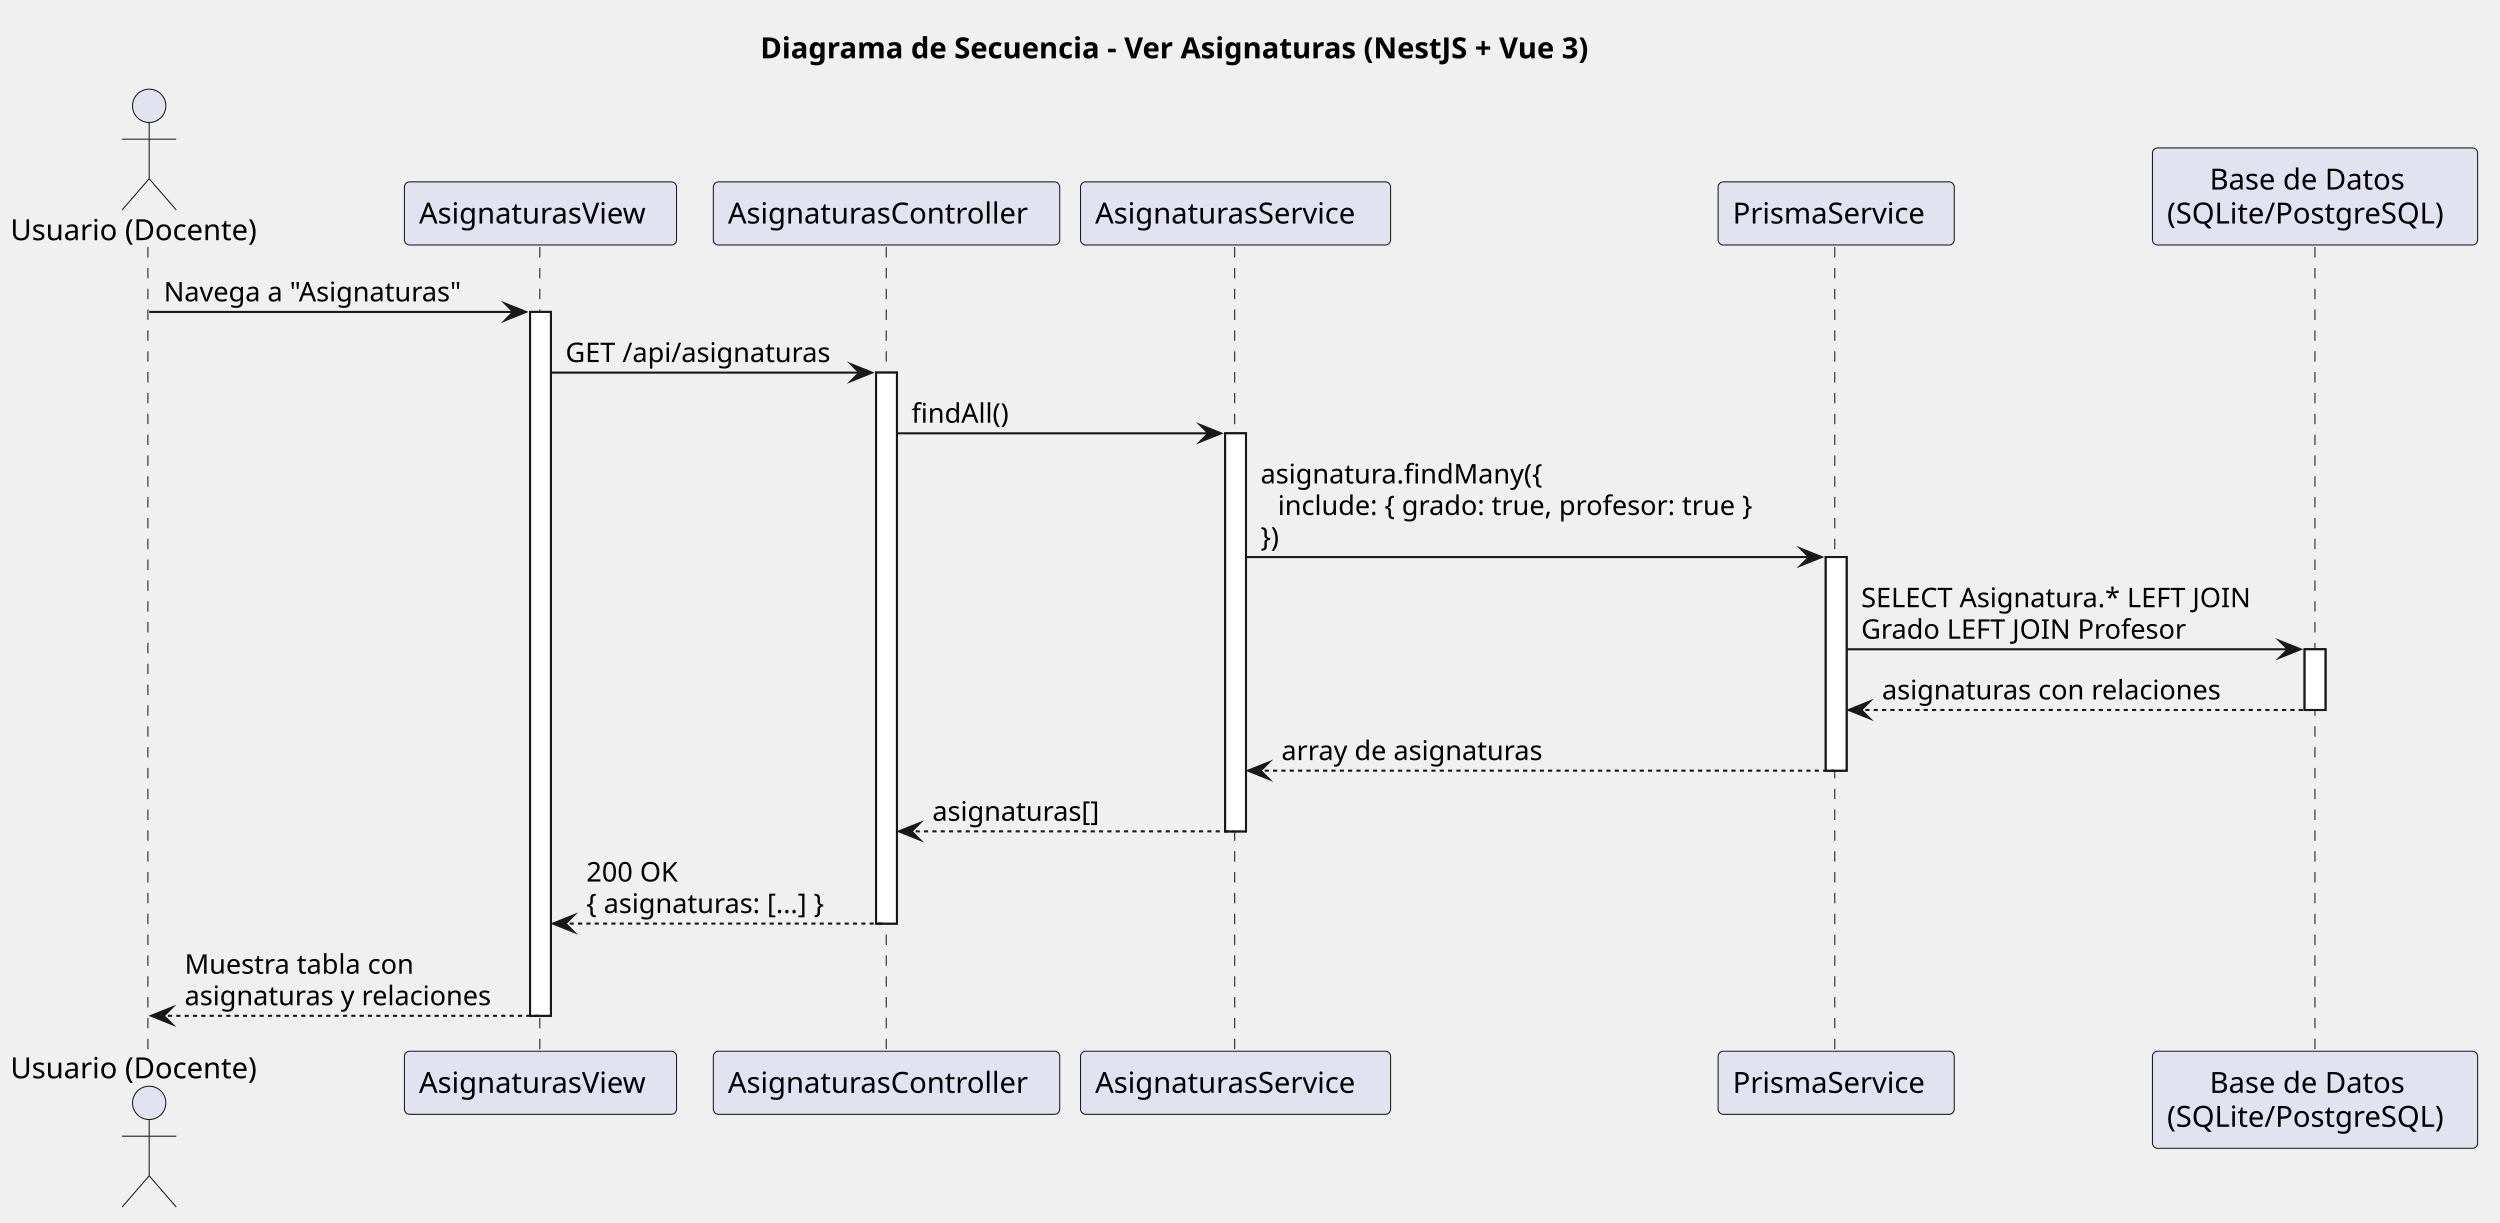
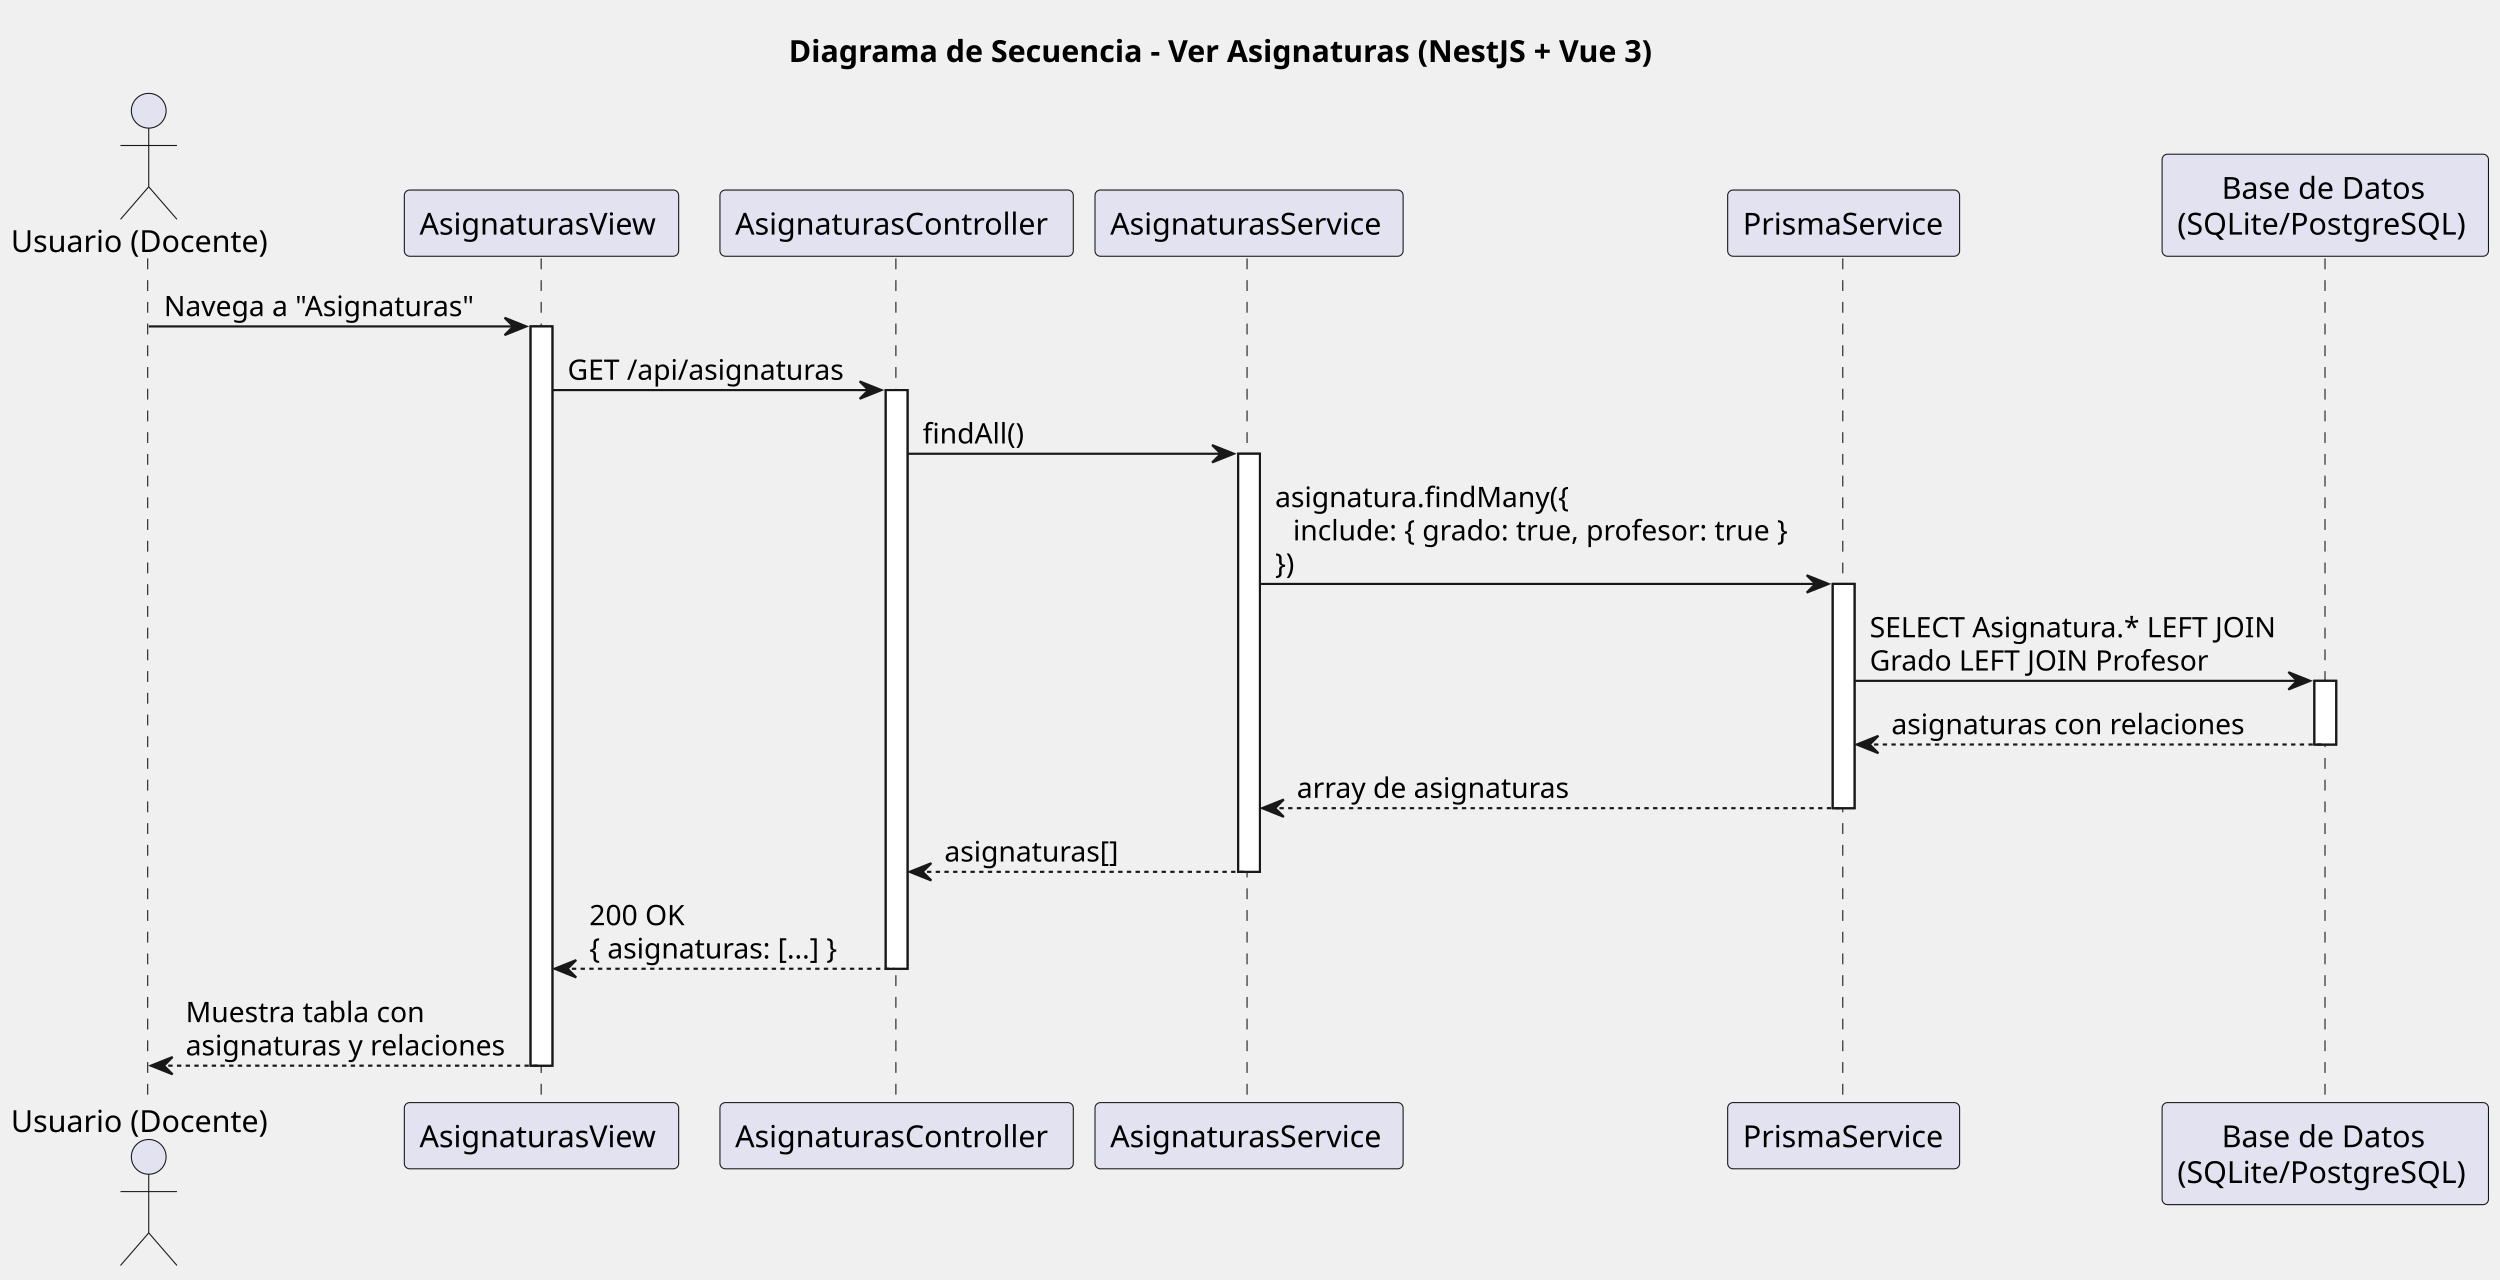
- <svg xmlns="http://www.w3.org/2000/svg" contentStyleType="text/css" data-diagram-type="SEQUENCE" height="587px" preserveAspectRatio="none" style="width:1200px;height:587px;background:#FFFFFF;" version="1.1" viewBox="0 0 1200 587" width="1200px" zoomAndPan="magnify">
+ <svg xmlns="http://www.w3.org/2000/svg" contentStyleType="text/css" height="589px" preserveAspectRatio="none" style="width:1151px;height:589px;background:#FFFFFF;" version="1.1" viewBox="0 0 1151 589" width="1151px" zoomAndPan="magnify">
  <defs />
  <g>
-     <g class="title" data-source-line="1">
-       <text fill="#000000" font-family="sans-serif" font-size="14" font-weight="700" lengthAdjust="spacing" textLength="463.394" x="364.936" y="27.995">Diagrama de Secuencia - Ver Asignaturas (NestJS + Vue 3)</text>
-     </g>
-     <g>
-       <rect fill="#FFFFFF" height="337.859" style="stroke:#181818;stroke-width:1;" width="10" x="254.436" y="149.727" />
-     </g>
-     <g>
-       <rect fill="#FFFFFF" height="264.461" style="stroke:#181818;stroke-width:1;" width="10" x="420.524" y="178.859" />
-     </g>
-     <g>
-       <rect fill="#FFFFFF" height="191.062" style="stroke:#181818;stroke-width:1;" width="10" x="588.072" y="207.992" />
-     </g>
-     <g>
-       <rect fill="#FFFFFF" height="102.531" style="stroke:#181818;stroke-width:1;" width="10" x="876.368" y="267.391" />
-     </g>
-     <g>
-       <rect fill="#FFFFFF" height="29.133" style="stroke:#181818;stroke-width:1;" width="10" x="1106.22" y="311.656" />
-     </g>
-     <g class="participant-lifeline" data-entity-uid="part1" data-qualified-name="User" data-source-line="3" id="part1-lifeline">
-       <g>
-         <rect fill="#000000" fill-opacity="0" height="386.992" width="8" x="67.605" y="118.594" />
-         <line style="stroke:#181818;stroke-width:0.5;stroke-dasharray:5,5;" x1="71" x2="71" y1="118.594" y2="505.586" />
-       </g>
-     </g>
-     <g class="participant-lifeline" data-entity-uid="part2" data-qualified-name="FE" data-source-line="4" id="part2-lifeline">
-       <g>
-         <rect fill="#000000" fill-opacity="0" height="386.992" width="8" x="255.436" y="118.594" />
-         <line style="stroke:#181818;stroke-width:0.5;stroke-dasharray:5,5;" x1="259.125" x2="259.125" y1="118.594" y2="505.586" />
-       </g>
-     </g>
-     <g class="participant-lifeline" data-entity-uid="part3" data-qualified-name="Controller" data-source-line="5" id="part3-lifeline">
-       <g>
-         <rect fill="#000000" fill-opacity="0" height="386.992" width="8" x="421.524" y="118.594" />
-         <line style="stroke:#181818;stroke-width:0.5;stroke-dasharray:5,5;" x1="425.393" x2="425.393" y1="118.594" y2="505.586" />
-       </g>
-     </g>
-     <g class="participant-lifeline" data-entity-uid="part4" data-qualified-name="Service" data-source-line="6" id="part4-lifeline">
-       <g>
-         <rect fill="#000000" fill-opacity="0" height="386.992" width="8" x="589.072" y="118.594" />
-         <line style="stroke:#181818;stroke-width:0.5;stroke-dasharray:5,5;" x1="592.656" x2="592.656" y1="118.594" y2="505.586" />
-       </g>
-     </g>
-     <g class="participant-lifeline" data-entity-uid="part5" data-qualified-name="Prisma" data-source-line="7" id="part5-lifeline">
-       <g>
-         <rect fill="#000000" fill-opacity="0" height="386.992" width="8" x="877.368" y="118.594" />
-         <line style="stroke:#181818;stroke-width:0.5;stroke-dasharray:5,5;" x1="880.698" x2="880.698" y1="118.594" y2="505.586" />
-       </g>
-     </g>
-     <g class="participant-lifeline" data-entity-uid="part6" data-qualified-name="DB" data-source-line="8" id="part6-lifeline">
-       <g>
-         <rect fill="#000000" fill-opacity="0" height="386.992" width="8" x="1107.22" y="118.594" />
-         <line style="stroke:#181818;stroke-width:0.5;stroke-dasharray:5,5;" x1="1111.174" x2="1111.174" y1="118.594" y2="505.586" />
-       </g>
-     </g>
-     <g class="participant participant-head" data-entity-uid="part1" data-qualified-name="User" data-source-line="3" id="part1-head">
-       <text fill="#000000" font-family="sans-serif" font-size="14" lengthAdjust="spacing" textLength="127.21" x="5" y="115.292">Usuario (Docente)</text>
-       <ellipse cx="71.605" cy="50.797" fill="#E2E2F0" rx="8" ry="8" style="stroke:#181818;stroke-width:0.5;" />
-       <path d="M71.605,58.797 L71.605,85.797 M58.605,66.797 L84.605,66.797 M71.605,85.797 L58.605,100.797 M71.605,85.797 L84.605,100.797" fill="none" style="stroke:#181818;stroke-width:0.5;" />
-     </g>
-     <g class="participant participant-tail" data-entity-uid="part1" data-qualified-name="User" data-source-line="3" id="part1-tail">
-       <text fill="#000000" font-family="sans-serif" font-size="14" lengthAdjust="spacing" textLength="127.21" x="5" y="517.581">Usuario (Docente)</text>
-       <ellipse cx="71.605" cy="529.383" fill="#E2E2F0" rx="8" ry="8" style="stroke:#181818;stroke-width:0.5;" />
-       <path d="M71.605,537.383 L71.605,564.383 M58.605,545.383 L84.605,545.383 M71.605,564.383 L58.605,579.383 M71.605,564.383 L84.605,579.383" fill="none" style="stroke:#181818;stroke-width:0.5;" />
-     </g>
-     <g class="participant participant-head" data-entity-uid="part2" data-qualified-name="FE" data-source-line="4" id="part2-head">
-       <rect fill="#E2E2F0" height="30.297" rx="2.5" ry="2.5" style="stroke:#181818;stroke-width:0.5;" width="130.621" x="194.125" y="87.297" />
-       <text fill="#000000" font-family="sans-serif" font-size="14" lengthAdjust="spacing" textLength="116.621" x="201.125" y="107.292">AsignaturasView</text>
-     </g>
-     <g class="participant participant-tail" data-entity-uid="part2" data-qualified-name="FE" data-source-line="4" id="part2-tail">
-       <rect fill="#E2E2F0" height="30.297" rx="2.5" ry="2.5" style="stroke:#181818;stroke-width:0.5;" width="130.621" x="194.125" y="504.586" />
-       <text fill="#000000" font-family="sans-serif" font-size="14" lengthAdjust="spacing" textLength="116.621" x="201.125" y="524.581">AsignaturasView</text>
-     </g>
-     <g class="participant participant-head" data-entity-uid="part3" data-qualified-name="Controller" data-source-line="5" id="part3-head">
-       <rect fill="#E2E2F0" height="30.297" rx="2.5" ry="2.5" style="stroke:#181818;stroke-width:0.5;" width="166.264" x="342.393" y="87.297" />
-       <text fill="#000000" font-family="sans-serif" font-size="14" lengthAdjust="spacing" textLength="152.264" x="349.393" y="107.292">AsignaturasController</text>
-     </g>
-     <g class="participant participant-tail" data-entity-uid="part3" data-qualified-name="Controller" data-source-line="5" id="part3-tail">
-       <rect fill="#E2E2F0" height="30.297" rx="2.5" ry="2.5" style="stroke:#181818;stroke-width:0.5;" width="166.264" x="342.393" y="504.586" />
-       <text fill="#000000" font-family="sans-serif" font-size="14" lengthAdjust="spacing" textLength="152.264" x="349.393" y="524.581">AsignaturasController</text>
-     </g>
-     <g class="participant participant-head" data-entity-uid="part4" data-qualified-name="Service" data-source-line="6" id="part4-head">
-       <rect fill="#E2E2F0" height="30.297" rx="2.5" ry="2.5" style="stroke:#181818;stroke-width:0.5;" width="148.832" x="518.656" y="87.297" />
-       <text fill="#000000" font-family="sans-serif" font-size="14" lengthAdjust="spacing" textLength="134.832" x="525.656" y="107.292">AsignaturasService</text>
-     </g>
-     <g class="participant participant-tail" data-entity-uid="part4" data-qualified-name="Service" data-source-line="6" id="part4-tail">
-       <rect fill="#E2E2F0" height="30.297" rx="2.5" ry="2.5" style="stroke:#181818;stroke-width:0.5;" width="148.832" x="518.656" y="504.586" />
-       <text fill="#000000" font-family="sans-serif" font-size="14" lengthAdjust="spacing" textLength="134.832" x="525.656" y="524.581">AsignaturasService</text>
-     </g>
-     <g class="participant participant-head" data-entity-uid="part5" data-qualified-name="Prisma" data-source-line="7" id="part5-head">
-       <rect fill="#E2E2F0" height="30.297" rx="2.5" ry="2.5" style="stroke:#181818;stroke-width:0.5;" width="113.34" x="824.698" y="87.297" />
-       <text fill="#000000" font-family="sans-serif" font-size="14" lengthAdjust="spacing" textLength="99.34" x="831.698" y="107.292">PrismaService</text>
-     </g>
-     <g class="participant participant-tail" data-entity-uid="part5" data-qualified-name="Prisma" data-source-line="7" id="part5-tail">
-       <rect fill="#E2E2F0" height="30.297" rx="2.5" ry="2.5" style="stroke:#181818;stroke-width:0.5;" width="113.34" x="824.698" y="504.586" />
-       <text fill="#000000" font-family="sans-serif" font-size="14" lengthAdjust="spacing" textLength="99.34" x="831.698" y="524.581">PrismaService</text>
-     </g>
-     <g class="participant participant-head" data-entity-uid="part6" data-qualified-name="DB" data-source-line="8" id="part6-head">
-       <rect fill="#E2E2F0" height="46.594" rx="2.5" ry="2.5" style="stroke:#181818;stroke-width:0.5;" width="156.092" x="1033.174" y="71" />
-       <text fill="#000000" font-family="sans-serif" font-size="14" lengthAdjust="spacing" textLength="101.199" x="1060.621" y="90.995">Base de Datos</text>
-       <text fill="#000000" font-family="sans-serif" font-size="14" lengthAdjust="spacing" textLength="142.092" x="1040.174" y="107.292">(SQLite/PostgreSQL)</text>
-     </g>
-     <g class="participant participant-tail" data-entity-uid="part6" data-qualified-name="DB" data-source-line="8" id="part6-tail">
-       <rect fill="#E2E2F0" height="46.594" rx="2.5" ry="2.5" style="stroke:#181818;stroke-width:0.5;" width="156.092" x="1033.174" y="504.586" />
-       <text fill="#000000" font-family="sans-serif" font-size="14" lengthAdjust="spacing" textLength="101.199" x="1060.621" y="524.581">Base de Datos</text>
-       <text fill="#000000" font-family="sans-serif" font-size="14" lengthAdjust="spacing" textLength="142.092" x="1040.174" y="540.878">(SQLite/PostgreSQL)</text>
-     </g>
-     <g>
-       <rect fill="#FFFFFF" height="337.859" style="stroke:#181818;stroke-width:1;" width="10" x="254.436" y="149.727" />
-     </g>
-     <g>
-       <rect fill="#FFFFFF" height="264.461" style="stroke:#181818;stroke-width:1;" width="10" x="420.524" y="178.859" />
-     </g>
-     <g>
-       <rect fill="#FFFFFF" height="191.062" style="stroke:#181818;stroke-width:1;" width="10" x="588.072" y="207.992" />
-     </g>
-     <g>
-       <rect fill="#FFFFFF" height="102.531" style="stroke:#181818;stroke-width:1;" width="10" x="876.368" y="267.391" />
-     </g>
-     <g>
-       <rect fill="#FFFFFF" height="29.133" style="stroke:#181818;stroke-width:1;" width="10" x="1106.22" y="311.656" />
-     </g>
-     <g class="message" data-entity-1="part1" data-entity-2="part2" data-source-line="10" id="msg1">
-       <polygon fill="#181818" points="242.436,145.727,252.436,149.727,242.436,153.727,246.436,149.727" style="stroke:#181818;stroke-width:1;stroke-linejoin:miter;stroke-miterlimit:10;" />
-       <line style="stroke:#181818;stroke-width:1;" x1="71.605" x2="248.436" y1="149.727" y2="149.727" />
-       <text fill="#000000" font-family="sans-serif" font-size="13" lengthAdjust="spacing" textLength="154.946" x="78.605" y="144.661">Navega a "Asignaturas"</text>
-     </g>
-     <g class="message" data-entity-1="part2" data-entity-2="part3" data-source-line="13" id="msg2">
-       <polygon fill="#181818" points="408.524,174.859,418.524,178.859,408.524,182.859,412.524,178.859" style="stroke:#181818;stroke-width:1;stroke-linejoin:miter;stroke-miterlimit:10;" />
-       <line style="stroke:#181818;stroke-width:1;" x1="264.436" x2="414.524" y1="178.859" y2="178.859" />
-       <text fill="#000000" font-family="sans-serif" font-size="13" lengthAdjust="spacing" textLength="135.18" x="271.436" y="173.793">GET /api/asignaturas</text>
-     </g>
-     <g class="message" data-entity-1="part3" data-entity-2="part4" data-source-line="16" id="msg3">
-       <polygon fill="#181818" points="576.072,203.992,586.072,207.992,576.072,211.992,580.072,207.992" style="stroke:#181818;stroke-width:1;stroke-linejoin:miter;stroke-miterlimit:10;" />
-       <line style="stroke:#181818;stroke-width:1;" x1="430.524" x2="582.072" y1="207.992" y2="207.992" />
-       <text fill="#000000" font-family="sans-serif" font-size="13" lengthAdjust="spacing" textLength="50.94" x="437.524" y="202.926">findAll()</text>
-     </g>
-     <g class="message" data-entity-1="part4" data-entity-2="part5" data-source-line="19" id="msg4">
-       <polygon fill="#181818" points="864.368,263.391,874.368,267.391,864.368,271.391,868.368,267.391" style="stroke:#181818;stroke-width:1;stroke-linejoin:miter;stroke-miterlimit:10;" />
-       <line style="stroke:#181818;stroke-width:1;" x1="598.072" x2="870.368" y1="267.391" y2="267.391" />
-       <text fill="#000000" font-family="sans-serif" font-size="13" lengthAdjust="spacing" textLength="146.726" x="605.072" y="232.059">asignatura.findMany({</text>
-       <text fill="#000000" font-family="sans-serif" font-size="13" lengthAdjust="spacing" textLength="251.031" x="613.337" y="247.192">include: { grado: true, profesor: true }</text>
-       <text fill="#000000" font-family="sans-serif" font-size="13" lengthAdjust="spacing" textLength="13.343" x="605.072" y="262.325">})</text>
-     </g>
-     <g class="message" data-entity-1="part5" data-entity-2="part6" data-source-line="21" id="msg5">
-       <polygon fill="#181818" points="1094.22,307.656,1104.22,311.656,1094.22,315.656,1098.22,311.656" style="stroke:#181818;stroke-width:1;stroke-linejoin:miter;stroke-miterlimit:10;" />
-       <line style="stroke:#181818;stroke-width:1;" x1="886.368" x2="1100.22" y1="311.656" y2="311.656" />
-       <text fill="#000000" font-family="sans-serif" font-size="13" lengthAdjust="spacing" textLength="200.852" x="893.368" y="291.457">SELECT Asignatura.* LEFT JOIN</text>
-       <text fill="#000000" font-family="sans-serif" font-size="13" lengthAdjust="spacing" textLength="164.271" x="893.368" y="306.59">Grado LEFT JOIN Profesor</text>
-     </g>
-     <g class="message" data-entity-1="part6" data-entity-2="part5" data-source-line="23" id="msg6">
-       <polygon fill="#181818" points="897.368,336.789,887.368,340.789,897.368,344.789,893.368,340.789" style="stroke:#181818;stroke-width:1;stroke-linejoin:miter;stroke-miterlimit:10;" />
-       <line style="stroke:#181818;stroke-width:1;stroke-dasharray:2,2;" x1="891.368" x2="1110.22" y1="340.789" y2="340.789" />
-       <text fill="#000000" font-family="sans-serif" font-size="13" lengthAdjust="spacing" textLength="174.478" x="903.368" y="335.723">asignaturas con relaciones</text>
-     </g>
-     <g class="message" data-entity-1="part5" data-entity-2="part4" data-source-line="25" id="msg7">
-       <polygon fill="#181818" points="609.072,365.922,599.072,369.922,609.072,373.922,605.072,369.922" style="stroke:#181818;stroke-width:1;stroke-linejoin:miter;stroke-miterlimit:10;" />
-       <line style="stroke:#181818;stroke-width:1;stroke-dasharray:2,2;" x1="603.072" x2="880.368" y1="369.922" y2="369.922" />
-       <text fill="#000000" font-family="sans-serif" font-size="13" lengthAdjust="spacing" textLength="135.059" x="615.072" y="364.856">array de asignaturas</text>
-     </g>
-     <g class="message" data-entity-1="part4" data-entity-2="part3" data-source-line="28" id="msg8">
-       <polygon fill="#181818" points="441.524,395.055,431.524,399.055,441.524,403.055,437.524,399.055" style="stroke:#181818;stroke-width:1;stroke-linejoin:miter;stroke-miterlimit:10;" />
-       <line style="stroke:#181818;stroke-width:1;stroke-dasharray:2,2;" x1="435.524" x2="592.072" y1="399.055" y2="399.055" />
-       <text fill="#000000" font-family="sans-serif" font-size="13" lengthAdjust="spacing" textLength="86.373" x="447.524" y="393.989">asignaturas[]</text>
-     </g>
-     <g class="message" data-entity-1="part3" data-entity-2="part2" data-source-line="30" id="msg9">
-       <polygon fill="#181818" points="275.436,439.32,265.436,443.32,275.436,447.32,271.436,443.32" style="stroke:#181818;stroke-width:1;stroke-linejoin:miter;stroke-miterlimit:10;" />
-       <line style="stroke:#181818;stroke-width:1;stroke-dasharray:2,2;" x1="269.436" x2="424.524" y1="443.32" y2="443.32" />
-       <text fill="#000000" font-family="sans-serif" font-size="13" lengthAdjust="spacing" textLength="47.703" x="281.436" y="423.122">200 OK</text>
-       <text fill="#000000" font-family="sans-serif" font-size="13" lengthAdjust="spacing" textLength="132.088" x="281.436" y="438.254">{ asignaturas: [...] }</text>
-     </g>
-     <g class="message" data-entity-1="part2" data-entity-2="part1" data-source-line="33" id="msg10">
-       <polygon fill="#181818" points="82.605,483.586,72.605,487.586,82.605,491.586,78.605,487.586" style="stroke:#181818;stroke-width:1;stroke-linejoin:miter;stroke-miterlimit:10;" />
-       <line style="stroke:#181818;stroke-width:1;stroke-dasharray:2,2;" x1="76.605" x2="258.436" y1="487.586" y2="487.586" />
-       <text fill="#000000" font-family="sans-serif" font-size="13" lengthAdjust="spacing" textLength="117.133" x="88.605" y="467.387">Muestra tabla con</text>
-       <text fill="#000000" font-family="sans-serif" font-size="13" lengthAdjust="spacing" textLength="158.831" x="88.605" y="482.52">asignaturas y relaciones</text>
-     </g>
+     <text fill="#000000" font-family="sans-serif" font-size="14" font-weight="bold" lengthAdjust="spacing" textLength="423.452" x="363.121" y="28.535">Diagrama de Secuencia - Ver Asignaturas (NestJS + Vue 3)</text>
+     <rect fill="#FFFFFF" height="340.348" style="stroke:#181818;stroke-width:1.0;" width="10" x="244.304" y="150.287" />
+     <rect fill="#FFFFFF" height="266.416" style="stroke:#181818;stroke-width:1.0;" width="10" x="407.804" y="179.598" />
+     <rect fill="#FFFFFF" height="192.484" style="stroke:#181818;stroke-width:1.0;" width="10" x="570.064" y="208.908" />
+     <rect fill="#FFFFFF" height="103.242" style="stroke:#181818;stroke-width:1.0;" width="10" x="843.811" y="268.84" />
+     <rect fill="#FFFFFF" height="29.311" style="stroke:#181818;stroke-width:1.0;" width="10" x="1065.564" y="313.461" />
+     <line style="stroke:#181818;stroke-width:0.5;stroke-dasharray:5.0,5.0;" x1="68" x2="68" y1="118.977" y2="508.635" />
+     <line style="stroke:#181818;stroke-width:0.5;stroke-dasharray:5.0,5.0;" x1="249.153" x2="249.153" y1="118.977" y2="508.635" />
+     <line style="stroke:#181818;stroke-width:0.5;stroke-dasharray:5.0,5.0;" x1="412.467" x2="412.467" y1="118.977" y2="508.635" />
+     <line style="stroke:#181818;stroke-width:0.5;stroke-dasharray:5.0,5.0;" x1="574.142" x2="574.142" y1="118.977" y2="508.635" />
+     <line style="stroke:#181818;stroke-width:0.5;stroke-dasharray:5.0,5.0;" x1="848.419" x2="848.419" y1="118.977" y2="508.635" />
+     <line style="stroke:#181818;stroke-width:0.5;stroke-dasharray:5.0,5.0;" x1="1070.434" x2="1070.434" y1="118.977" y2="508.635" />
+     <text fill="#000000" font-family="sans-serif" font-size="14" lengthAdjust="spacing" textLength="120.948" x="5" y="116.023">Usuario (Docente)</text>
+     <ellipse cx="68.474" cy="50.988" fill="#E2E2F0" rx="8" ry="8" style="stroke:#181818;stroke-width:0.5;" />
+     <path d="M68.474,58.988 L68.474,85.988 M55.474,66.988 L81.474,66.988 M68.474,85.988 L55.474,100.988 M68.474,85.988 L81.474,100.988 " fill="none" style="stroke:#181818;stroke-width:0.5;" />
+     <text fill="#000000" font-family="sans-serif" font-size="14" lengthAdjust="spacing" textLength="120.948" x="5" y="521.17">Usuario (Docente)</text>
+     <ellipse cx="68.474" cy="532.623" fill="#E2E2F0" rx="8" ry="8" style="stroke:#181818;stroke-width:0.5;" />
+     <path d="M68.474,540.623 L68.474,567.623 M55.474,548.623 L81.474,548.623 M68.474,567.623 L55.474,582.623 M68.474,567.623 L81.474,582.623 " fill="none" style="stroke:#181818;stroke-width:0.5;" />
+     <rect fill="#E2E2F0" height="30.488" rx="2.5" ry="2.5" style="stroke:#181818;stroke-width:0.5;" width="126.301" x="186.153" y="87.488" />
+     <text fill="#000000" font-family="sans-serif" font-size="14" lengthAdjust="spacing" textLength="112.301" x="193.153" y="108.023">AsignaturasView</text>
+     <rect fill="#E2E2F0" height="30.488" rx="2.5" ry="2.5" style="stroke:#181818;stroke-width:0.5;" width="126.301" x="186.153" y="507.635" />
+     <text fill="#000000" font-family="sans-serif" font-size="14" lengthAdjust="spacing" textLength="112.301" x="193.153" y="528.17">AsignaturasView</text>
+     <rect fill="#E2E2F0" height="30.488" rx="2.5" ry="2.5" style="stroke:#181818;stroke-width:0.5;" width="162.675" x="331.467" y="87.488" />
+     <text fill="#000000" font-family="sans-serif" font-size="14" lengthAdjust="spacing" textLength="148.675" x="338.467" y="108.023">AsignaturasController</text>
+     <rect fill="#E2E2F0" height="30.488" rx="2.5" ry="2.5" style="stroke:#181818;stroke-width:0.5;" width="162.675" x="331.467" y="507.635" />
+     <text fill="#000000" font-family="sans-serif" font-size="14" lengthAdjust="spacing" textLength="148.675" x="338.467" y="528.17">AsignaturasController</text>
+     <rect fill="#E2E2F0" height="30.488" rx="2.5" ry="2.5" style="stroke:#181818;stroke-width:0.5;" width="141.846" x="504.142" y="87.488" />
+     <text fill="#000000" font-family="sans-serif" font-size="14" lengthAdjust="spacing" textLength="127.846" x="511.142" y="108.023">AsignaturasService</text>
+     <rect fill="#E2E2F0" height="30.488" rx="2.5" ry="2.5" style="stroke:#181818;stroke-width:0.5;" width="141.846" x="504.142" y="507.635" />
+     <text fill="#000000" font-family="sans-serif" font-size="14" lengthAdjust="spacing" textLength="127.846" x="511.142" y="528.17">AsignaturasService</text>
+     <rect fill="#E2E2F0" height="30.488" rx="2.5" ry="2.5" style="stroke:#181818;stroke-width:0.5;" width="106.784" x="795.419" y="87.488" />
+     <text fill="#000000" font-family="sans-serif" font-size="14" lengthAdjust="spacing" textLength="92.784" x="802.419" y="108.023">PrismaService</text>
+     <rect fill="#E2E2F0" height="30.488" rx="2.5" ry="2.5" style="stroke:#181818;stroke-width:0.5;" width="106.784" x="795.419" y="507.635" />
+     <text fill="#000000" font-family="sans-serif" font-size="14" lengthAdjust="spacing" textLength="92.784" x="802.419" y="528.17">PrismaService</text>
+     <rect fill="#E2E2F0" height="46.977" rx="2.5" ry="2.5" style="stroke:#181818;stroke-width:0.5;" width="150.261" x="995.434" y="71" />
+     <text fill="#000000" font-family="sans-serif" font-size="14" lengthAdjust="spacing" textLength="95.382" x="1022.873" y="91.535">Base de Datos</text>
+     <text fill="#000000" font-family="sans-serif" font-size="14" lengthAdjust="spacing" textLength="136.261" x="1002.434" y="108.023">(SQLite/PostgreSQL)</text>
+     <rect fill="#E2E2F0" height="46.977" rx="2.5" ry="2.5" style="stroke:#181818;stroke-width:0.5;" width="150.261" x="995.434" y="507.635" />
+     <text fill="#000000" font-family="sans-serif" font-size="14" lengthAdjust="spacing" textLength="95.382" x="1022.873" y="528.17">Base de Datos</text>
+     <text fill="#000000" font-family="sans-serif" font-size="14" lengthAdjust="spacing" textLength="136.261" x="1002.434" y="544.658">(SQLite/PostgreSQL)</text>
+     <rect fill="#FFFFFF" height="340.348" style="stroke:#181818;stroke-width:1.0;" width="10" x="244.304" y="150.287" />
+     <rect fill="#FFFFFF" height="266.416" style="stroke:#181818;stroke-width:1.0;" width="10" x="407.804" y="179.598" />
+     <rect fill="#FFFFFF" height="192.484" style="stroke:#181818;stroke-width:1.0;" width="10" x="570.064" y="208.908" />
+     <rect fill="#FFFFFF" height="103.242" style="stroke:#181818;stroke-width:1.0;" width="10" x="843.811" y="268.84" />
+     <rect fill="#FFFFFF" height="29.311" style="stroke:#181818;stroke-width:1.0;" width="10" x="1065.564" y="313.461" />
+     <polygon fill="#181818" points="232.304,146.287,242.304,150.287,232.304,154.287,236.304,150.287" style="stroke:#181818;stroke-width:1.0;" />
+     <line style="stroke:#181818;stroke-width:1.0;" x1="68.474" x2="238.304" y1="150.287" y2="150.287" />
+     <text fill="#000000" font-family="sans-serif" font-size="13" lengthAdjust="spacing" textLength="145.92" x="75.474" y="145.545">Navega a "Asignaturas"</text>
+     <polygon fill="#181818" points="395.804,175.598,405.804,179.598,395.804,183.598,399.804,179.598" style="stroke:#181818;stroke-width:1.0;" />
+     <line style="stroke:#181818;stroke-width:1.0;" x1="254.304" x2="401.804" y1="179.598" y2="179.598" />
+     <text fill="#000000" font-family="sans-serif" font-size="13" lengthAdjust="spacing" textLength="134.5" x="261.304" y="174.856">GET /api/asignaturas</text>
+     <polygon fill="#181818" points="558.064,204.908,568.064,208.908,558.064,212.908,562.064,208.908" style="stroke:#181818;stroke-width:1.0;" />
+     <line style="stroke:#181818;stroke-width:1.0;" x1="417.804" x2="564.064" y1="208.908" y2="208.908" />
+     <text fill="#000000" font-family="sans-serif" font-size="13" lengthAdjust="spacing" textLength="49.727" x="424.804" y="204.166">findAll()</text>
+     <polygon fill="#181818" points="831.811,264.84,841.811,268.84,831.811,272.84,835.811,268.84" style="stroke:#181818;stroke-width:1.0;" />
+     <line style="stroke:#181818;stroke-width:1.0;" x1="580.064" x2="837.811" y1="268.84" y2="268.84" />
+     <text fill="#000000" font-family="sans-serif" font-size="13" lengthAdjust="spacing" textLength="136.938" x="587.064" y="233.477">asignatura.findMany({</text>
+     <text fill="#000000" font-family="sans-serif" font-size="13" lengthAdjust="spacing" textLength="236.52" x="595.291" y="248.787">include: { grado: true, profesor: true }</text>
+     <text fill="#000000" font-family="sans-serif" font-size="13" lengthAdjust="spacing" textLength="8.455" x="587.064" y="264.098">})</text>
+     <polygon fill="#181818" points="1053.564,309.461,1063.564,313.461,1053.564,317.461,1057.564,313.461" style="stroke:#181818;stroke-width:1.0;" />
+     <line style="stroke:#181818;stroke-width:1.0;" x1="853.811" x2="1059.564" y1="313.461" y2="313.461" />
+     <text fill="#000000" font-family="sans-serif" font-size="13" lengthAdjust="spacing" textLength="192.753" x="860.811" y="293.408">SELECT Asignatura.* LEFT JOIN</text>
+     <text fill="#000000" font-family="sans-serif" font-size="13" lengthAdjust="spacing" textLength="159.504" x="860.811" y="308.719">Grado LEFT JOIN Profesor</text>
+     <polygon fill="#181818" points="864.811,338.772,854.811,342.772,864.811,346.772,860.811,342.772" style="stroke:#181818;stroke-width:1.0;" />
+     <line style="stroke:#181818;stroke-width:1.0;stroke-dasharray:2.0,2.0;" x1="858.811" x2="1069.564" y1="342.772" y2="342.772" />
+     <text fill="#000000" font-family="sans-serif" font-size="13" lengthAdjust="spacing" textLength="167.75" x="870.811" y="338.029">asignaturas con relaciones</text>
+     <polygon fill="#181818" points="591.064,368.082,581.064,372.082,591.064,376.082,587.064,372.082" style="stroke:#181818;stroke-width:1.0;" />
+     <line style="stroke:#181818;stroke-width:1.0;stroke-dasharray:2.0,2.0;" x1="585.064" x2="847.811" y1="372.082" y2="372.082" />
+     <text fill="#000000" font-family="sans-serif" font-size="13" lengthAdjust="spacing" textLength="128.413" x="597.064" y="367.34">array de asignaturas</text>
+     <polygon fill="#181818" points="428.804,397.393,418.804,401.393,428.804,405.393,424.804,401.393" style="stroke:#181818;stroke-width:1.0;" />
+     <line style="stroke:#181818;stroke-width:1.0;stroke-dasharray:2.0,2.0;" x1="422.804" x2="574.064" y1="401.393" y2="401.393" />
+     <text fill="#000000" font-family="sans-serif" font-size="13" lengthAdjust="spacing" textLength="81.428" x="434.804" y="396.65">asignaturas[]</text>
+     <polygon fill="#181818" points="265.304,442.014,255.304,446.014,265.304,450.014,261.304,446.014" style="stroke:#181818;stroke-width:1.0;" />
+     <line style="stroke:#181818;stroke-width:1.0;stroke-dasharray:2.0,2.0;" x1="259.304" x2="411.804" y1="446.014" y2="446.014" />
+     <text fill="#000000" font-family="sans-serif" font-size="13" lengthAdjust="spacing" textLength="47.36" x="271.304" y="425.961">200 OK</text>
+     <text fill="#000000" font-family="sans-serif" font-size="13" lengthAdjust="spacing" textLength="118.676" x="271.304" y="441.272">{ asignaturas: [...] }</text>
+     <polygon fill="#181818" points="79.474,486.635,69.474,490.635,79.474,494.635,75.474,490.635" style="stroke:#181818;stroke-width:1.0;" />
+     <line style="stroke:#181818;stroke-width:1.0;stroke-dasharray:2.0,2.0;" x1="73.474" x2="248.304" y1="490.635" y2="490.635" />
+     <text fill="#000000" font-family="sans-serif" font-size="13" lengthAdjust="spacing" textLength="112.595" x="85.474" y="470.582">Muestra tabla con</text>
+     <text fill="#000000" font-family="sans-serif" font-size="13" lengthAdjust="spacing" textLength="151.83" x="85.474" y="485.893">asignaturas y relaciones</text>
  </g>
</svg>
